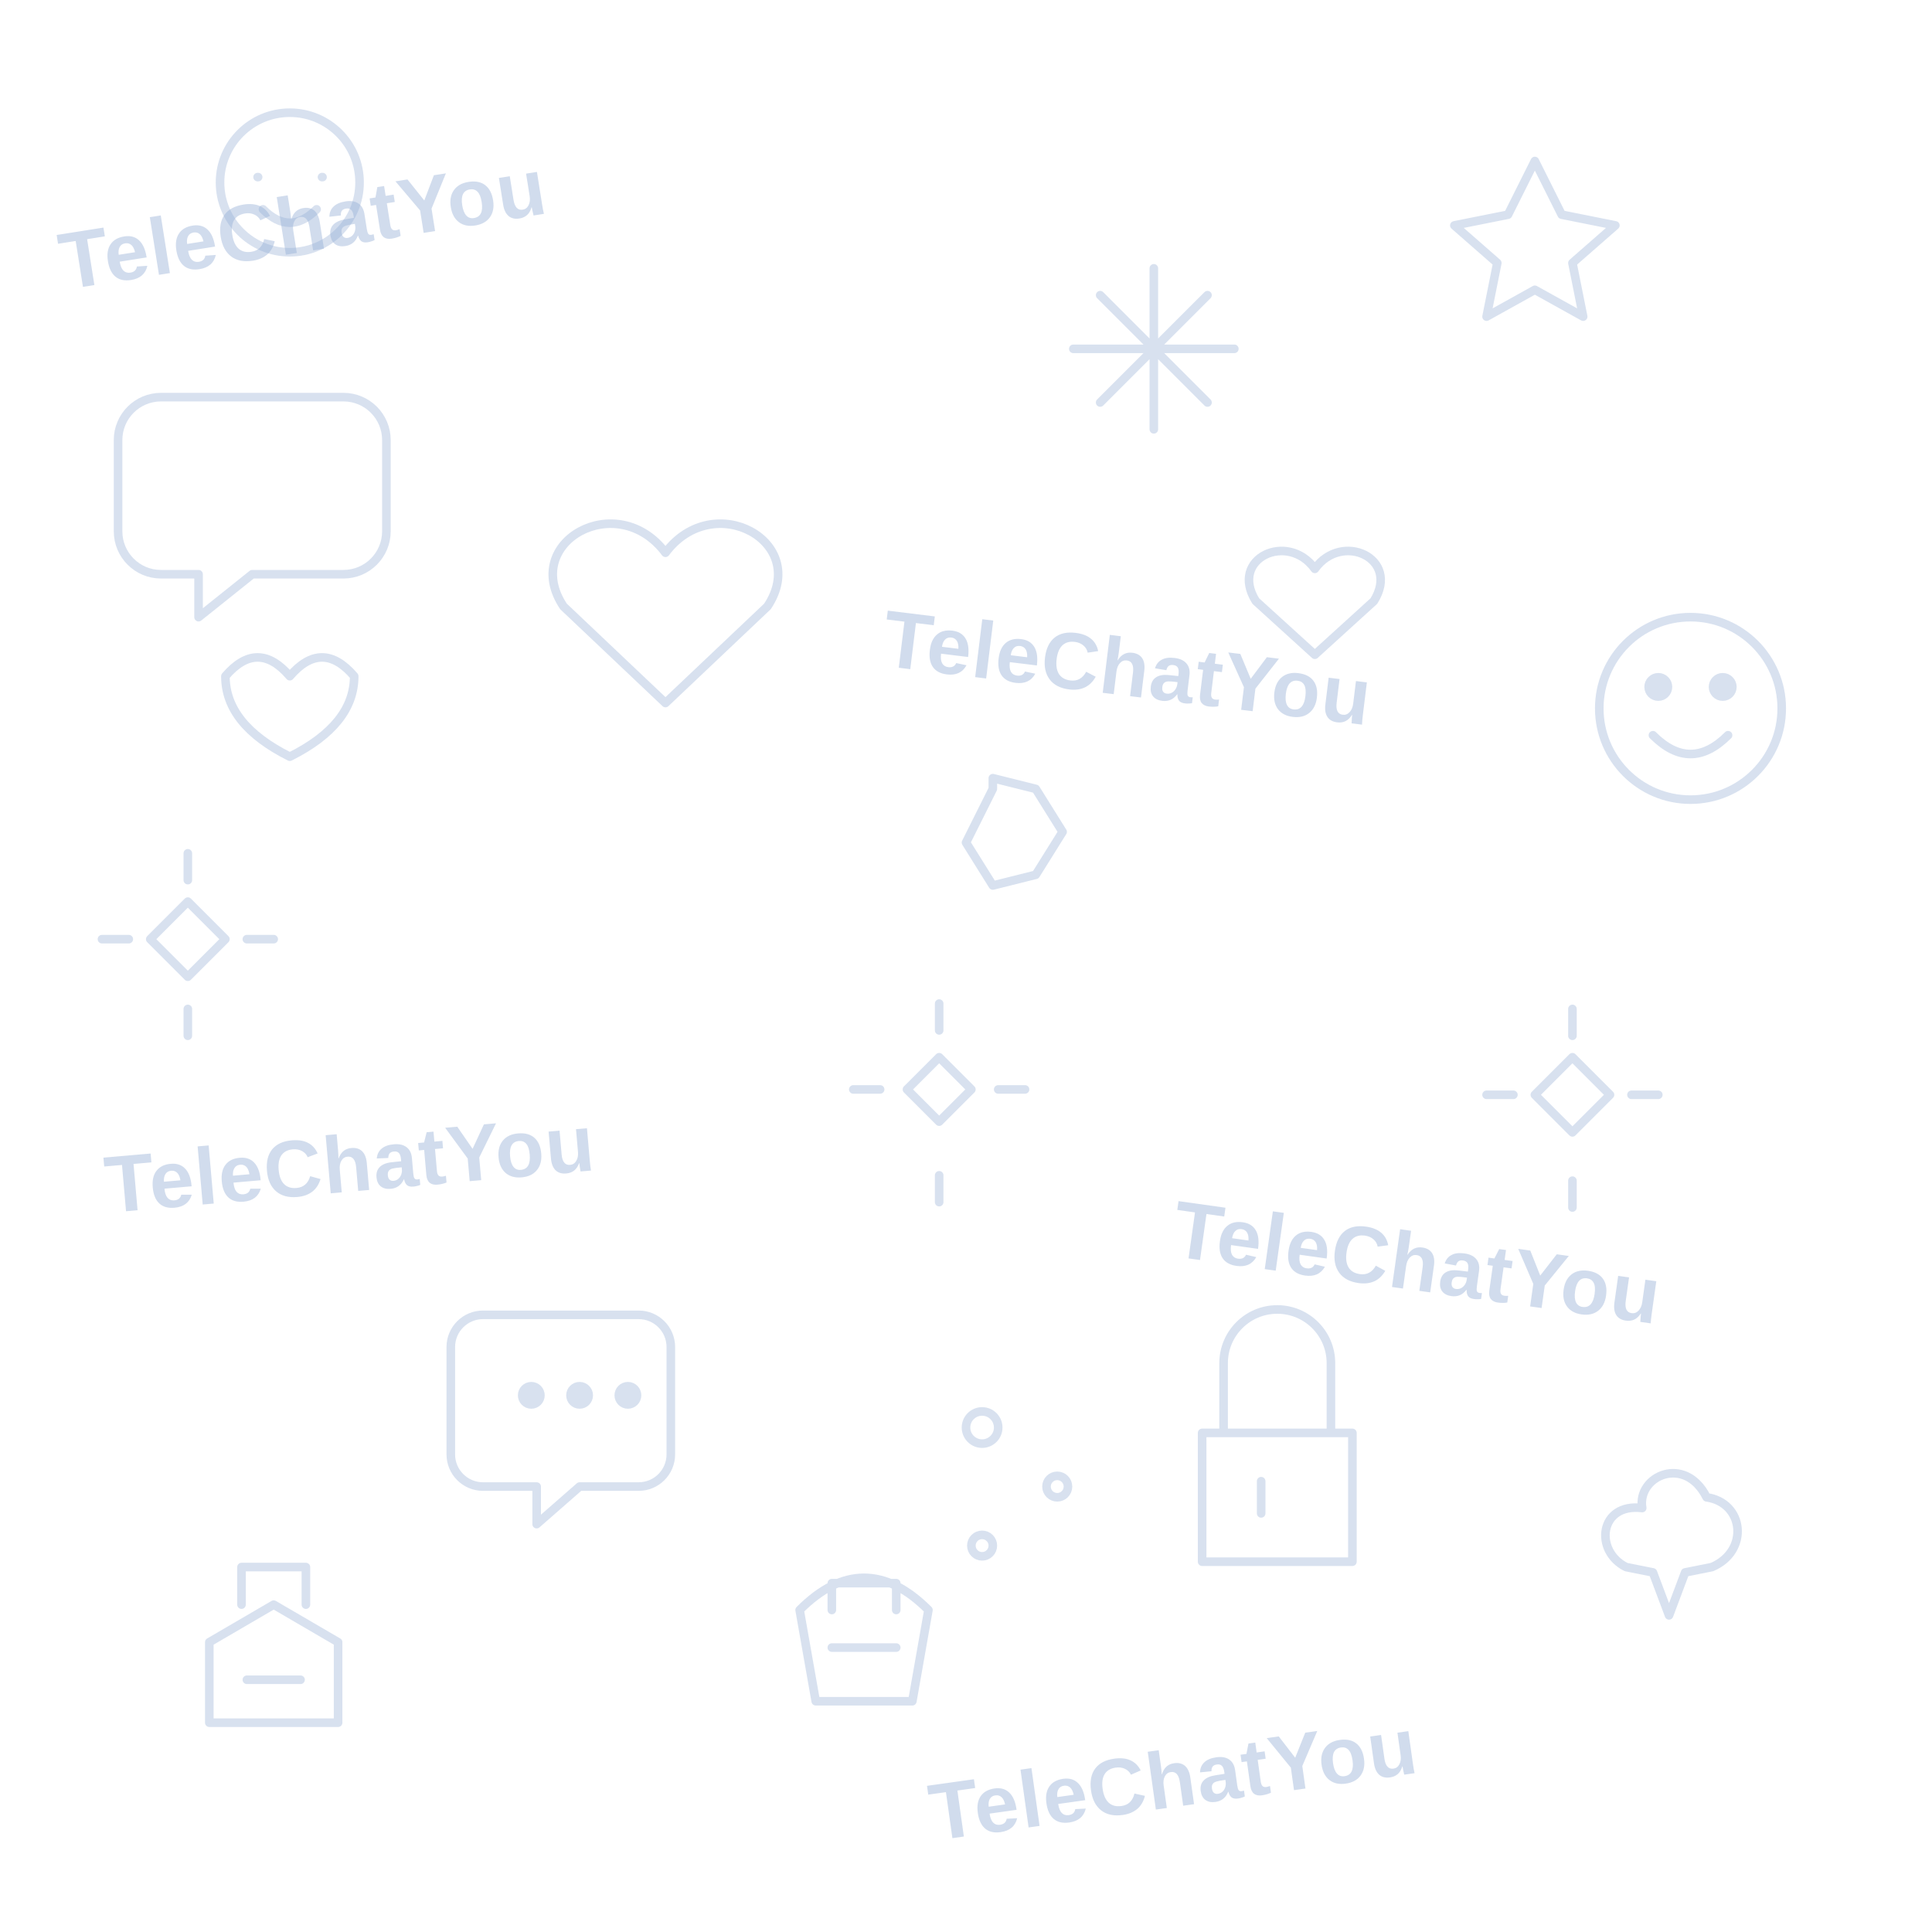
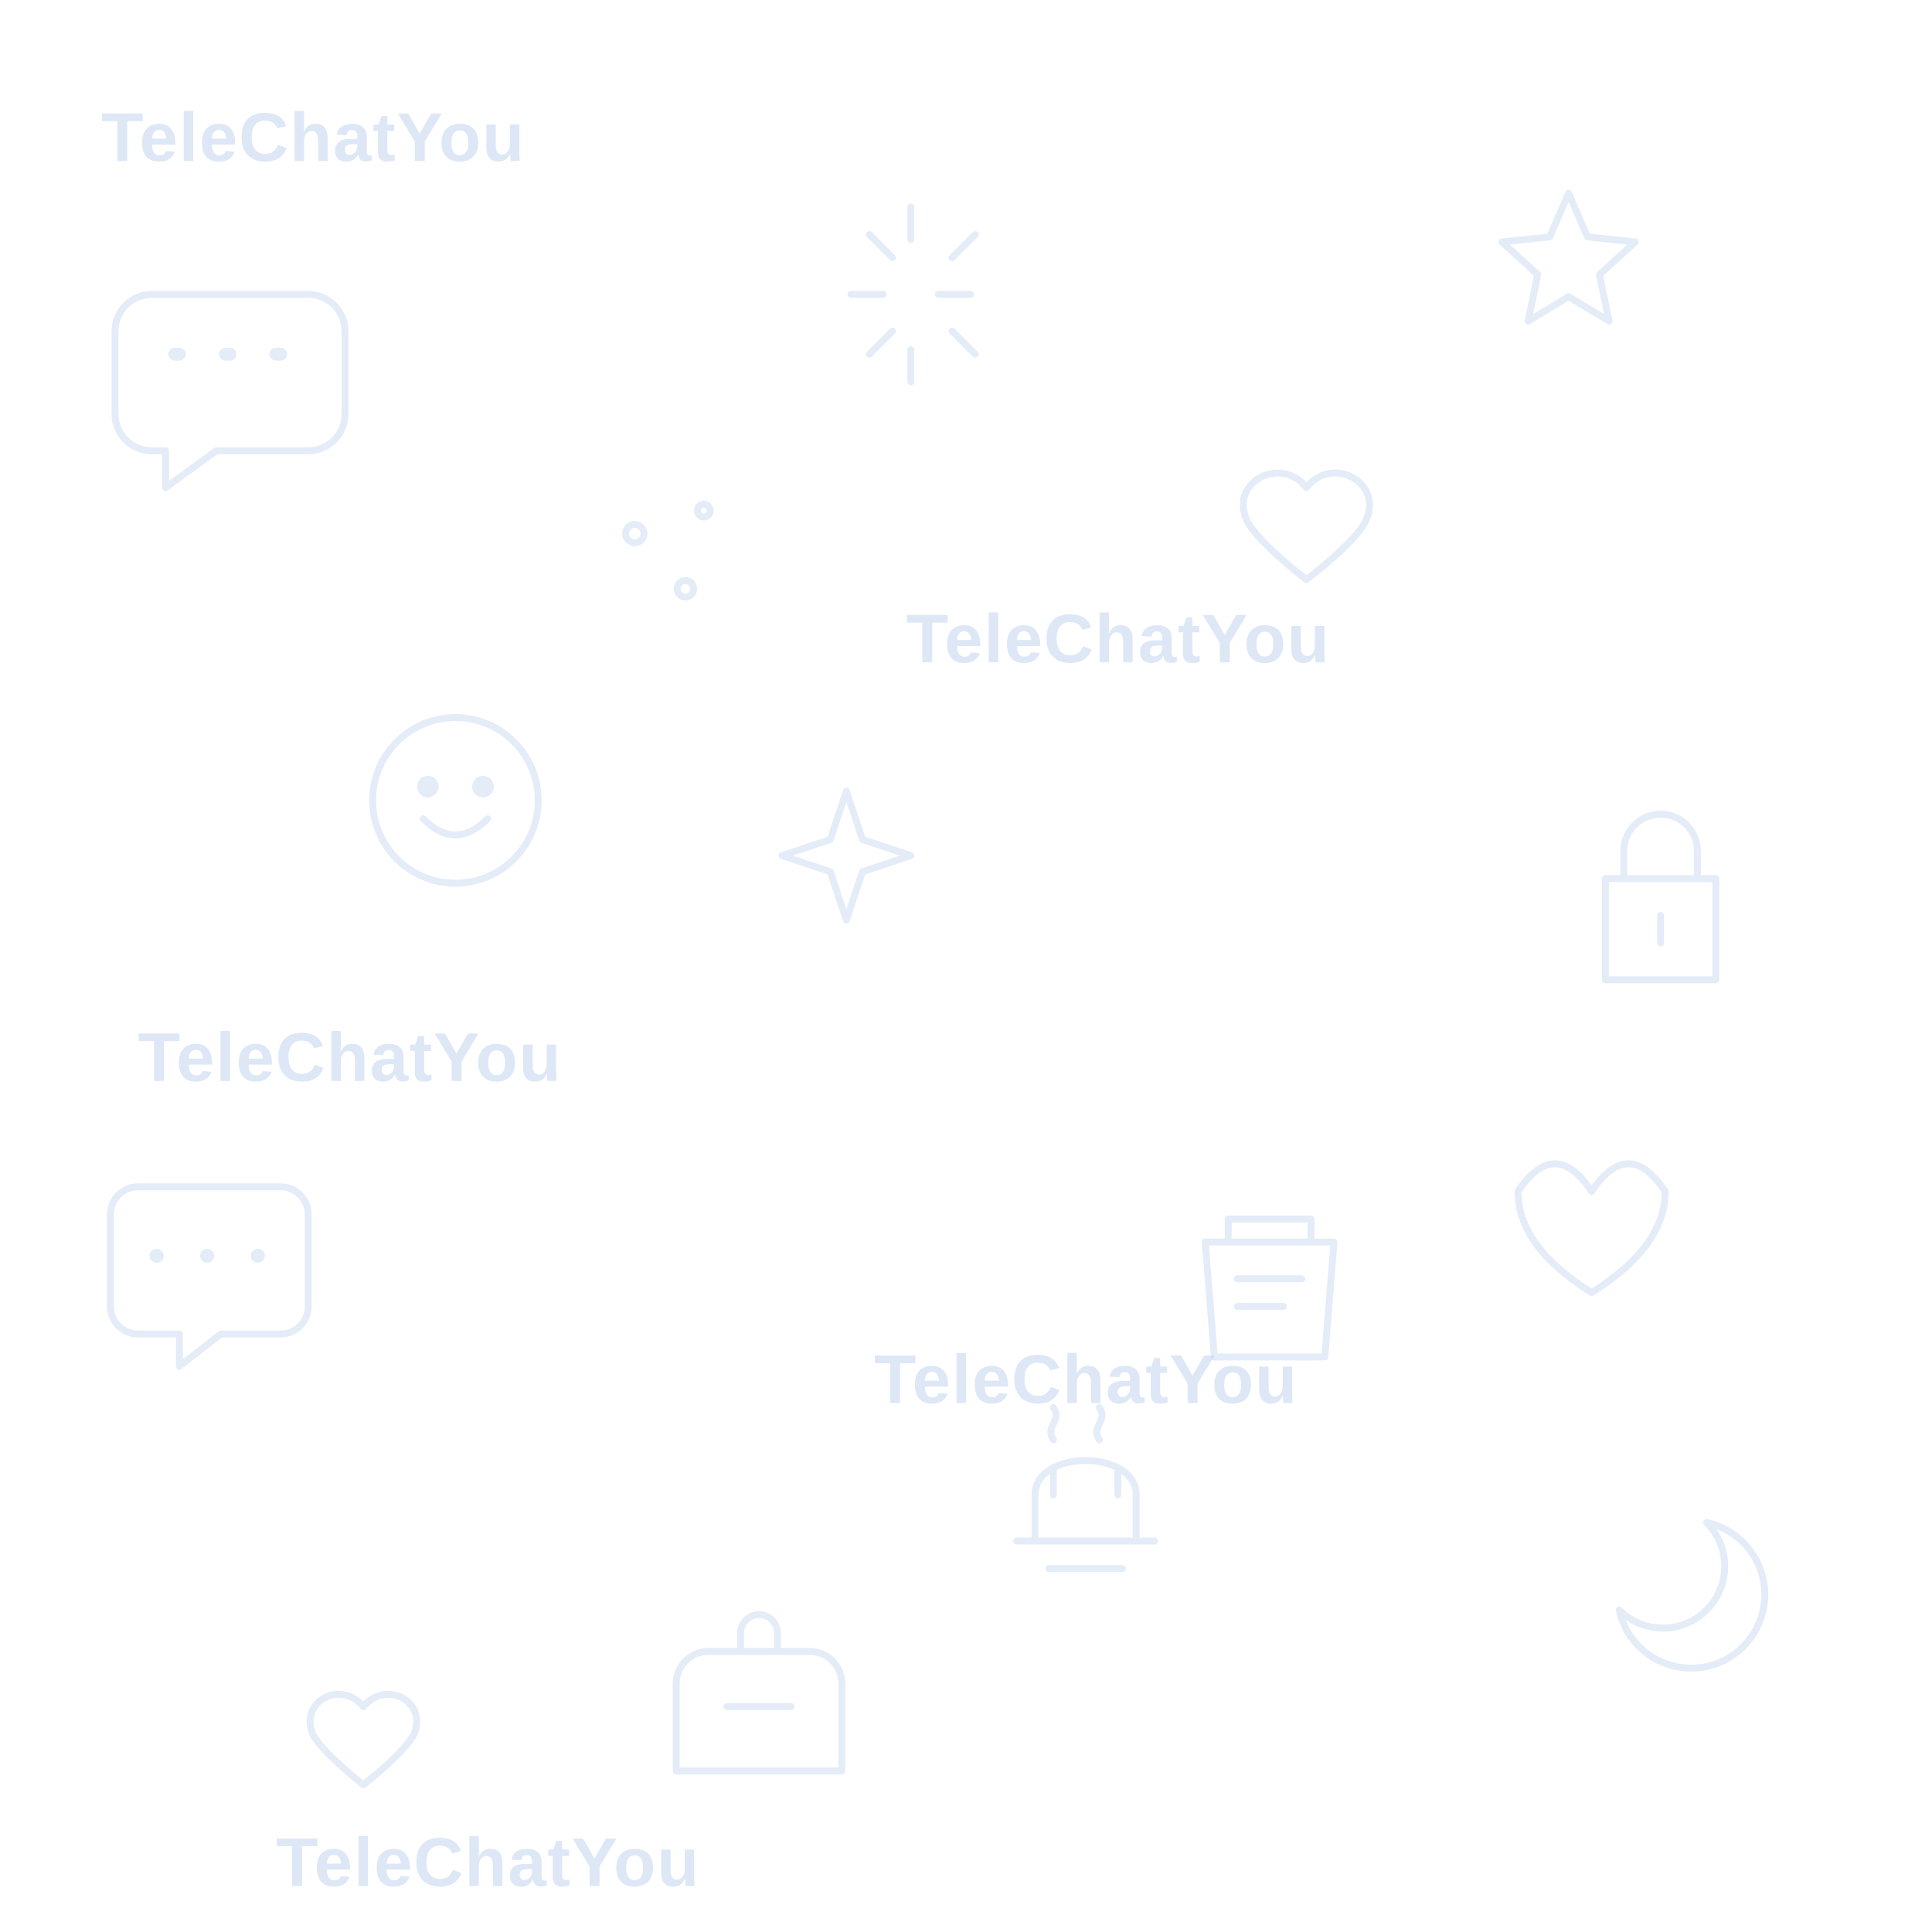
- <svg xmlns="http://www.w3.org/2000/svg" width="360" height="360" viewBox="0 0 360 360">
-   <g fill="none" stroke="#92acd4" stroke-width="1.6" stroke-linecap="round" stroke-linejoin="round" opacity=".36">
-     <path d="M30 74h34a8 8 0 0 1 8 8v17a8 8 0 0 1-8 8H47l-10 8v-8h-7a8 8 0 0 1-8-8V82a8 8 0 0 1 8-8Z" />
-     <path d="M286 30l5 10 10 2-8 7 2 10-9-5-9 5 2-10-8-7 10-2z" />
-     <path d="M124 103c-9-12-27-2-19 10l19 18 19-18c8-12-10-22-19-10Z" />
-     <circle cx="315" cy="132" r="17" />
-     <circle cx="309" cy="128" r="1.8" fill="#92acd4" />
-     <circle cx="321" cy="128" r="1.8" fill="#92acd4" />
-     <path d="M308 137q7 7 14 0" />
-     <path d="M28 175l7 7 7-7-7-7zM35 159v5M35 188v5M19 175h5M46 175h5" />
-     <path d="M215 50v30m-15-15h30m-25-10 20 20m0-20-20 20" />
-     <path d="M286 204l7 7 7-7-7-7zM293 188v5M293 220v5M277 204h5M304 204h5" />
-     <path d="M90 245h29a6 6 0 0 1 6 6v20a6 6 0 0 1-6 6h-11l-8 7v-7h-10a6 6 0 0 1-6-6v-20a6 6 0 0 1 6-6Z" />
-     <circle cx="99" cy="260" r="1.7" fill="#92acd4" />
-     <circle cx="108" cy="260" r="1.7" fill="#92acd4" />
-     <circle cx="117" cy="260" r="1.7" fill="#92acd4" />
-     <path d="M228 267v-13a10 10 0 0 1 20 0v13M224 267h28v24h-28zM235 276v6" />
-     <path d="M39 306l12-7 12 7v15H39zM45 299v-7h12v7M46 313h10" />
-     <path d="M169 203l6 6 6-6-6-6zM175 187v5M175 219v5M159 203h5M186 203h5" />
-     <path d="M245 106c-5-7-16-2-11 6l11 10 11-10c5-8-6-13-11-6Z" />
-     <path d="M149 300q12-12 24 0l-3 17h-18zM155 300v-5h12v5M155 307h12" />
-     <circle cx="54" cy="34" r="13" />
-     <path d="M48 33h.1M60 33h.1M49 39q5 5 10 0" />
-     <path d="M318 279c-4-8-13-4-12 2-8-1-9 8-3 11l5 1 3 8 3-8 5-1c7-3 6-12-1-13Z" />
-     <path d="M42 126q6-7 12 0q6-7 12 0q0 9-12 15q-12-6-12-15Z" />
-     <path d="M185 145l8 2 5 8-5 8-8 2-5-8 5-10Z" />
-     <circle cx="183" cy="266" r="3" />
-     <circle cx="197" cy="277" r="2" />
-     <circle cx="183" cy="288" r="2" />
+ <svg xmlns="http://www.w3.org/2000/svg" width="420" height="420" viewBox="0 0 420 420">
+   <g fill="none" stroke="#9db8e4" stroke-width="1.5" stroke-linecap="round" stroke-linejoin="round" opacity=".27">
+     <g transform="translate(25 64)">
+       <path d="M0 8a8 8 0 0 1 8-8h34a8 8 0 0 1 8 8v18a8 8 0 0 1-8 8H22l-11 8v-8H8a8 8 0 0 1-8-8Z" />
+       <path d="M13 13h1M24 13h1M35 13h1" stroke-width="2.8" />
+     </g>
+     <g transform="translate(326 42)">
+       <path d="M15 0l4.1 9.5 10.4 1.1-7.8 7.1 2.1 10.1L15 22.5 6.2 27.8l2.1-10.1L.5 10.6l10.4-1.1Z" />
+     </g>
+     <g transform="translate(268 105)">
+       <path d="M16 1c-5.5-7.1-16.7-1.2-13 7 2.1 4.7 13 13 13 13S27 12.7 29 8C32.7-.2 21.5-6.1 16 1Z" />
+     </g>
+     <g transform="translate(80 155)">
+       <circle cx="19" cy="19" r="18" />
+       <circle cx="13" cy="16" r="1.6" fill="#9db8e4" />
+       <circle cx="25" cy="16" r="1.6" fill="#9db8e4" />
+       <path d="M12 23q7 7 14 0" />
+     </g>
+     <g transform="translate(345 176)">
+       <path d="M8 15V9a8 8 0 0 1 16 0v6M4 15h24v22H4zM16 23v6" />
+     </g>
+     <g transform="translate(25 254)">
+       <path d="M5 4h31a6 6 0 0 1 6 6v20a6 6 0 0 1-6 6H23l-9 7v-7H5a6 6 0 0 1-6-6V10a6 6 0 0 1 6-6Z" />
+       <path d="M9 19h.1M20 19h.1M31 19h.1" stroke-width="3" />
+     </g>
+     <g transform="translate(257 260)">
+       <path d="M5 10h28l-2 25H7Z M10 10V5h18v5M12 18h14M12 24h10" />
+     </g>
+     <g transform="translate(146 350)">
+       <path d="M8 9h22a7 7 0 0 1 7 7v19H1V16a7 7 0 0 1 7-7Z" />
+       <path d="M15 9V5a4 4 0 0 1 8 0v4M12 21h14" />
+     </g>
+     <g transform="translate(185 45)">
+       <path d="M13 0v7M13 31v7M0 19h7M19 19h7M4 6l5 5M22 27l5 5M27 6l-5 5M9 27l-5 5" />
+     </g>
+     <g transform="translate(170 172)">
+       <path d="M14 0l3.5 10.5L28 14l-10.5 3.5L14 28l-3.5-10.5L0 14l10.5-3.5Z" />
+     </g>
+     <g transform="translate(64 368)">
+       <path d="M15 3c-5-6-14-1-11 6 2 4 11 11 11 11S24 13 26 9C29 2 20-3 15 3Z" />
+     </g>
+     <g transform="translate(350 330)">
+       <path d="M2 20a16 16 0 1 0 19-19A13 13 0 0 1 2 20Z" />
+     </g>
+     <g transform="translate(220 310)">
+       <path d="M5 15c0-10 22-10 22 0v10H5Z M9 15v-6M23 15v-6M1 25h30M8 31h16" />
+       <path d="M9 3c-2-3 2-4 0-7M19 3c-2-3 2-4 0-7" />
+     </g>
+     <g transform="translate(330 248)">
+       <path d="M0 11q8-12 16 0q8-12 16 0q0 12-16 22Q0 23 0 11Z" />
+     </g>
+     <g transform="translate(125 103)">
+       <circle cx="13" cy="13" r="2" />
+       <circle cx="28" cy="8" r="1.4" />
+       <circle cx="24" cy="25" r="1.8" />
+     </g>
  </g>
-   <g fill="#92acd4" opacity=".42" font-family="Arial, Helvetica, sans-serif" font-size="15" font-weight="600" letter-spacing=".2">
-     <text x="12" y="54" transform="rotate(-9 12 54)">TeleChatYou</text>
-     <text x="164" y="124" transform="rotate(7 164 124)">TeleChatYou</text>
-     <text x="20" y="226" transform="rotate(-5 20 226)">TeleChatYou</text>
-     <text x="174" y="343" transform="rotate(-8 174 343)">TeleChatYou</text>
-     <text x="218" y="234" transform="rotate(8 218 234)">TeleChatYou</text>
+   <g fill="#a8c0e7" opacity=".39" font-family="Arial, Helvetica, sans-serif" font-size="15" font-weight="600" letter-spacing=".25">
+     <text x="22" y="35">TeleChatYou</text>
+     <text x="197" y="144">TeleChatYou</text>
+     <text x="30" y="235">TeleChatYou</text>
+     <text x="190" y="305">TeleChatYou</text>
+     <text x="60" y="410">TeleChatYou</text>
  </g>
</svg>
